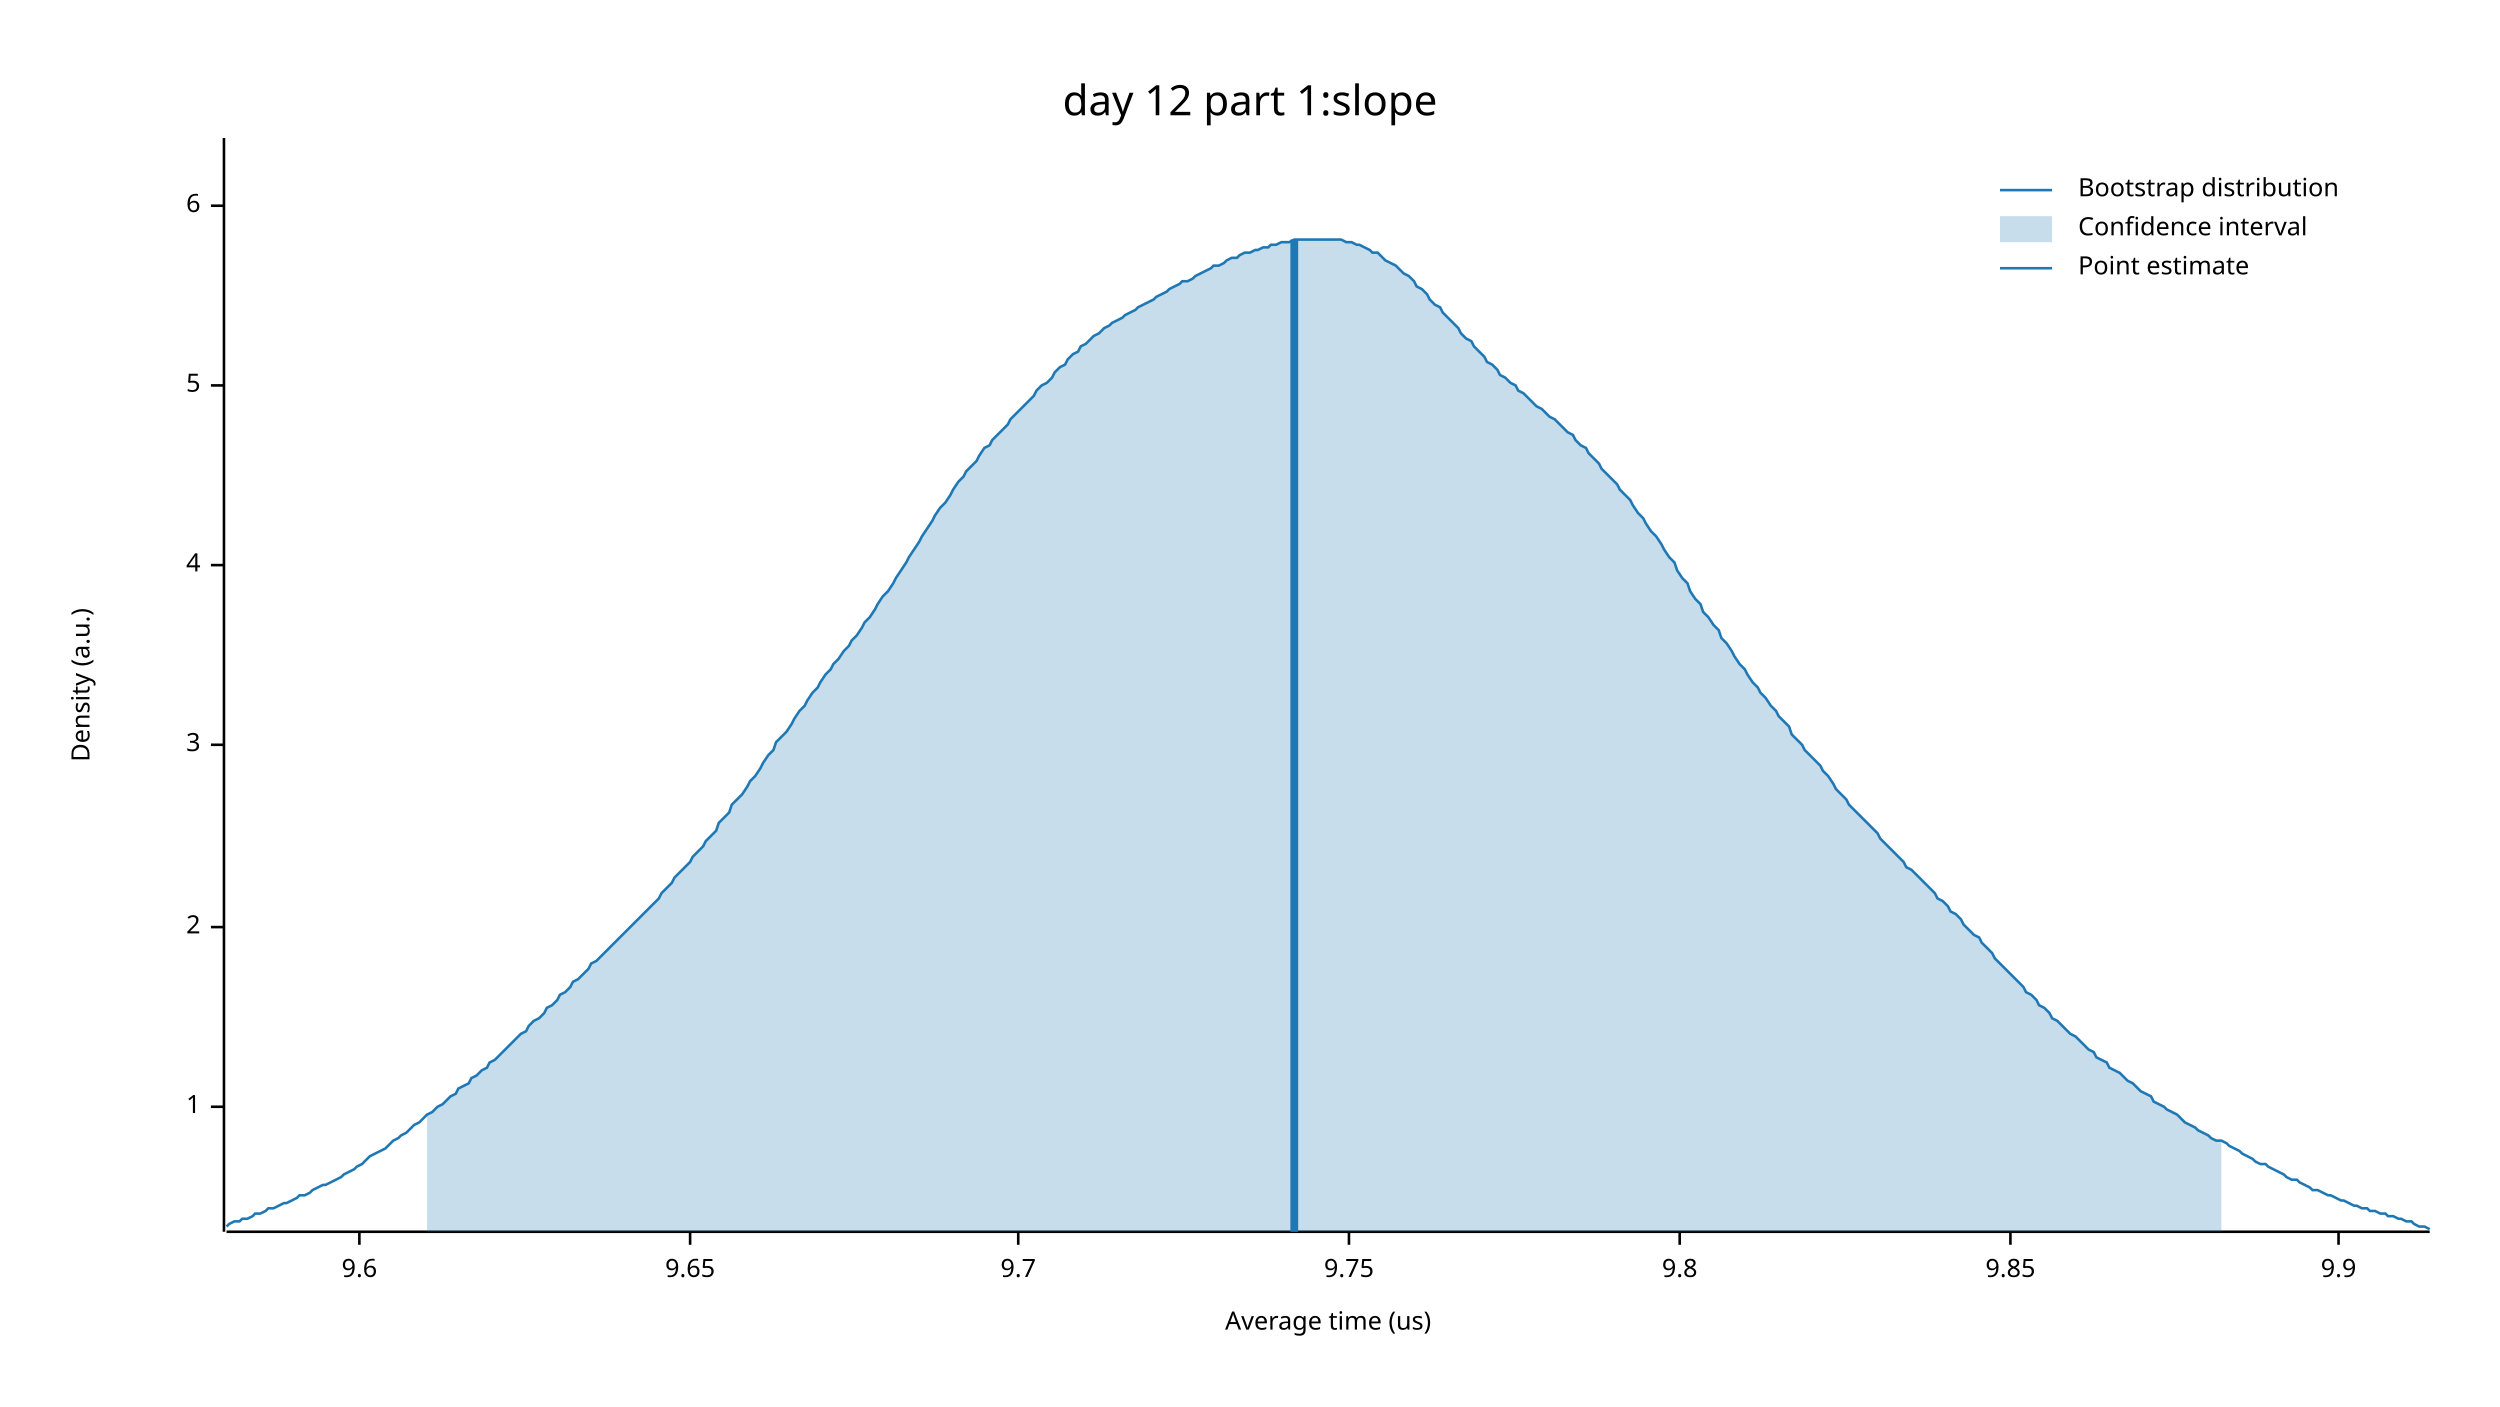
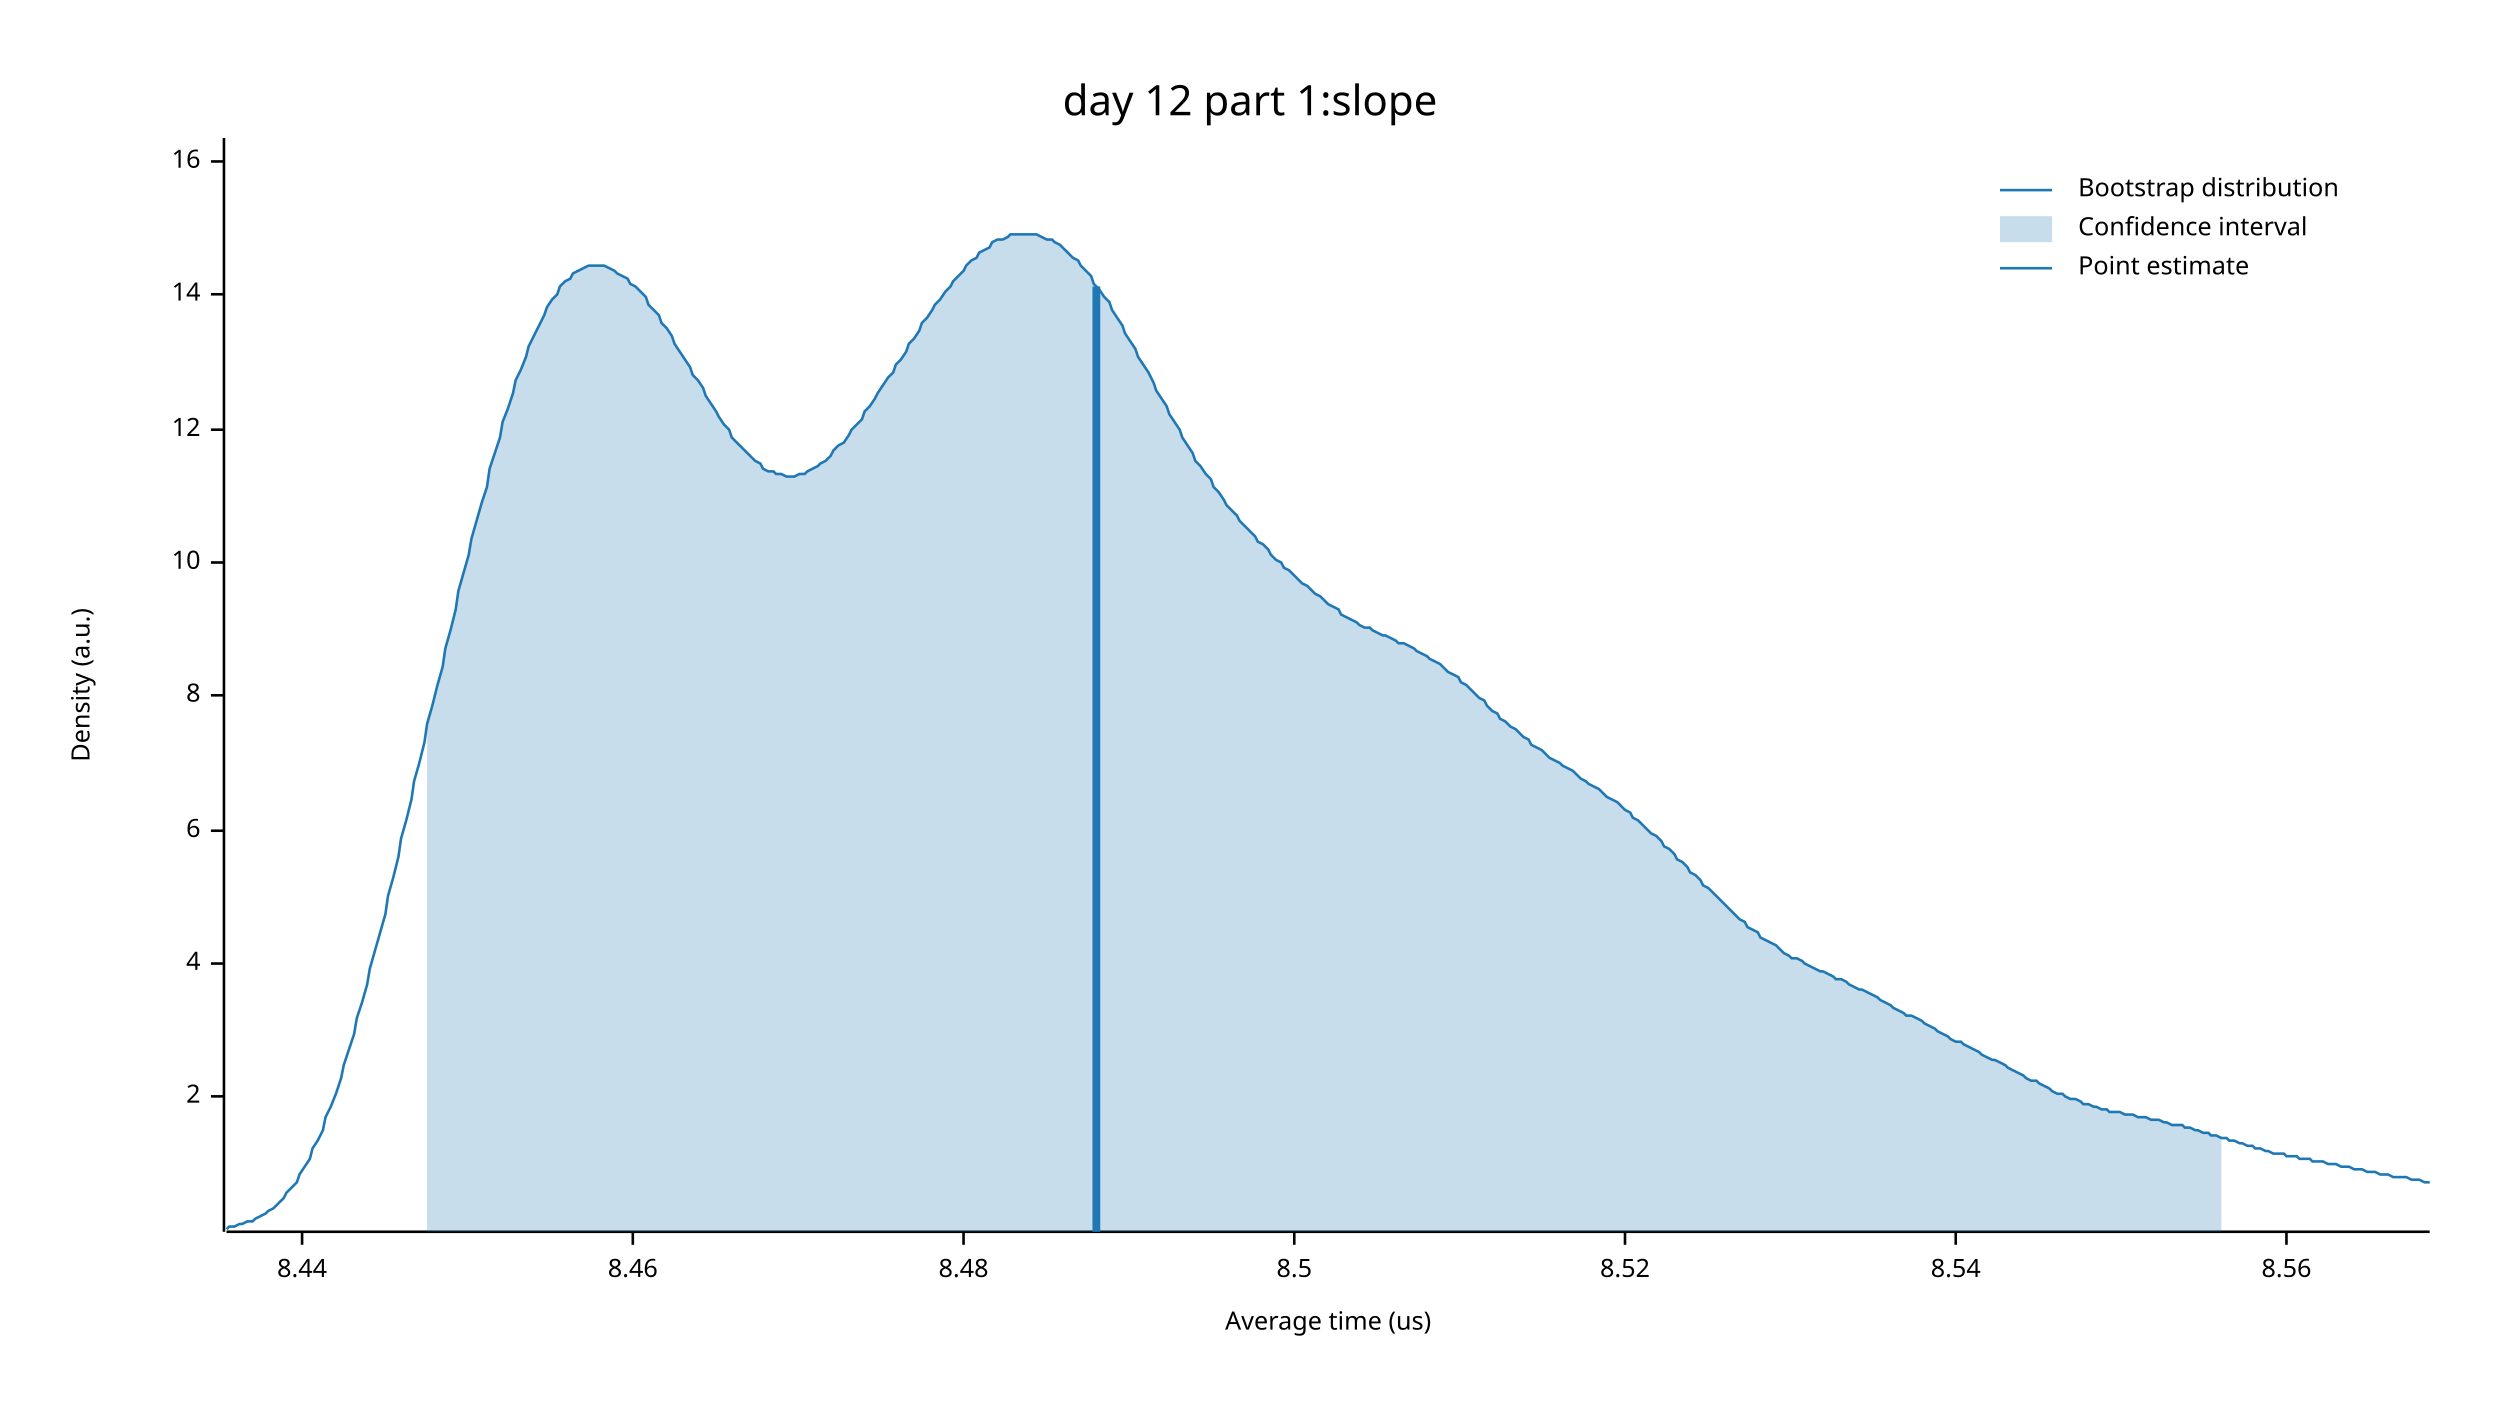
<svg xmlns="http://www.w3.org/2000/svg" width="960" height="540" viewBox="0 0 960 540">
  <text x="480" y="32" dy="0.76em" text-anchor="middle" font-family="sans-serif" font-size="16.129" opacity="1" fill="#000000">
day 12 part 1:slope
</text>
  <text x="27" y="263" dy="0.76em" text-anchor="middle" font-family="sans-serif" font-size="9.677" opacity="1" fill="#000000" transform="rotate(270, 27, 263)">
Density (a.u.)
</text>
  <text x="510" y="513" dy="-0.5ex" text-anchor="middle" font-family="sans-serif" font-size="9.677" opacity="1" fill="#000000">
Average time (us)
</text>
  <polyline fill="none" opacity="1" stroke="#000000" stroke-width="1" points="86,53 86,473 " />
-   <text x="77" y="425" dy="0.5ex" text-anchor="end" font-family="sans-serif" font-size="9.677" opacity="1" fill="#000000">
- 1
- </text>
-   <polyline fill="none" opacity="1" stroke="#000000" stroke-width="1" points="81,425 86,425 " />
-   <text x="77" y="356" dy="0.5ex" text-anchor="end" font-family="sans-serif" font-size="9.677" opacity="1" fill="#000000">
+   <text x="77" y="421" dy="0.5ex" text-anchor="end" font-family="sans-serif" font-size="9.677" opacity="1" fill="#000000">
2
</text>
-   <polyline fill="none" opacity="1" stroke="#000000" stroke-width="1" points="81,356 86,356 " />
-   <text x="77" y="286" dy="0.5ex" text-anchor="end" font-family="sans-serif" font-size="9.677" opacity="1" fill="#000000">
- 3
- </text>
-   <polyline fill="none" opacity="1" stroke="#000000" stroke-width="1" points="81,286 86,286 " />
-   <text x="77" y="217" dy="0.5ex" text-anchor="end" font-family="sans-serif" font-size="9.677" opacity="1" fill="#000000">
+   <polyline fill="none" opacity="1" stroke="#000000" stroke-width="1" points="81,421 86,421 " />
+   <text x="77" y="370" dy="0.5ex" text-anchor="end" font-family="sans-serif" font-size="9.677" opacity="1" fill="#000000">
4
</text>
-   <polyline fill="none" opacity="1" stroke="#000000" stroke-width="1" points="81,217 86,217 " />
-   <text x="77" y="148" dy="0.5ex" text-anchor="end" font-family="sans-serif" font-size="9.677" opacity="1" fill="#000000">
- 5
- </text>
-   <polyline fill="none" opacity="1" stroke="#000000" stroke-width="1" points="81,148 86,148 " />
-   <text x="77" y="79" dy="0.5ex" text-anchor="end" font-family="sans-serif" font-size="9.677" opacity="1" fill="#000000">
+   <polyline fill="none" opacity="1" stroke="#000000" stroke-width="1" points="81,370 86,370 " />
+   <text x="77" y="319" dy="0.5ex" text-anchor="end" font-family="sans-serif" font-size="9.677" opacity="1" fill="#000000">
6
</text>
-   <polyline fill="none" opacity="1" stroke="#000000" stroke-width="1" points="81,79 86,79 " />
+   <polyline fill="none" opacity="1" stroke="#000000" stroke-width="1" points="81,319 86,319 " />
+   <text x="77" y="267" dy="0.5ex" text-anchor="end" font-family="sans-serif" font-size="9.677" opacity="1" fill="#000000">
+ 8
+ </text>
+   <polyline fill="none" opacity="1" stroke="#000000" stroke-width="1" points="81,267 86,267 " />
+   <text x="77" y="216" dy="0.5ex" text-anchor="end" font-family="sans-serif" font-size="9.677" opacity="1" fill="#000000">
+ 10
+ </text>
+   <polyline fill="none" opacity="1" stroke="#000000" stroke-width="1" points="81,216 86,216 " />
+   <text x="77" y="165" dy="0.5ex" text-anchor="end" font-family="sans-serif" font-size="9.677" opacity="1" fill="#000000">
+ 12
+ </text>
+   <polyline fill="none" opacity="1" stroke="#000000" stroke-width="1" points="81,165 86,165 " />
+   <text x="77" y="113" dy="0.5ex" text-anchor="end" font-family="sans-serif" font-size="9.677" opacity="1" fill="#000000">
+ 14
+ </text>
+   <polyline fill="none" opacity="1" stroke="#000000" stroke-width="1" points="81,113 86,113 " />
+   <text x="77" y="62" dy="0.5ex" text-anchor="end" font-family="sans-serif" font-size="9.677" opacity="1" fill="#000000">
+ 16
+ </text>
+   <polyline fill="none" opacity="1" stroke="#000000" stroke-width="1" points="81,62 86,62 " />
  <polyline fill="none" opacity="1" stroke="#000000" stroke-width="1" points="87,473 933,473 " />
-   <text x="138" y="483" dy="0.76em" text-anchor="middle" font-family="sans-serif" font-size="9.677" opacity="1" fill="#000000">
- 9.6
+   <text x="116" y="483" dy="0.76em" text-anchor="middle" font-family="sans-serif" font-size="9.677" opacity="1" fill="#000000">
+ 8.44
</text>
-   <polyline fill="none" opacity="1" stroke="#000000" stroke-width="1" points="138,473 138,478 " />
-   <text x="265" y="483" dy="0.76em" text-anchor="middle" font-family="sans-serif" font-size="9.677" opacity="1" fill="#000000">
- 9.65
+   <polyline fill="none" opacity="1" stroke="#000000" stroke-width="1" points="116,473 116,478 " />
+   <text x="243" y="483" dy="0.76em" text-anchor="middle" font-family="sans-serif" font-size="9.677" opacity="1" fill="#000000">
+ 8.46
</text>
-   <polyline fill="none" opacity="1" stroke="#000000" stroke-width="1" points="265,473 265,478 " />
-   <text x="391" y="483" dy="0.76em" text-anchor="middle" font-family="sans-serif" font-size="9.677" opacity="1" fill="#000000">
- 9.7
+   <polyline fill="none" opacity="1" stroke="#000000" stroke-width="1" points="243,473 243,478 " />
+   <text x="370" y="483" dy="0.76em" text-anchor="middle" font-family="sans-serif" font-size="9.677" opacity="1" fill="#000000">
+ 8.48
</text>
-   <polyline fill="none" opacity="1" stroke="#000000" stroke-width="1" points="391,473 391,478 " />
-   <text x="518" y="483" dy="0.76em" text-anchor="middle" font-family="sans-serif" font-size="9.677" opacity="1" fill="#000000">
- 9.75
+   <polyline fill="none" opacity="1" stroke="#000000" stroke-width="1" points="370,473 370,478 " />
+   <text x="497" y="483" dy="0.76em" text-anchor="middle" font-family="sans-serif" font-size="9.677" opacity="1" fill="#000000">
+ 8.5
</text>
-   <polyline fill="none" opacity="1" stroke="#000000" stroke-width="1" points="518,473 518,478 " />
-   <text x="645" y="483" dy="0.76em" text-anchor="middle" font-family="sans-serif" font-size="9.677" opacity="1" fill="#000000">
- 9.8
+   <polyline fill="none" opacity="1" stroke="#000000" stroke-width="1" points="497,473 497,478 " />
+   <text x="624" y="483" dy="0.76em" text-anchor="middle" font-family="sans-serif" font-size="9.677" opacity="1" fill="#000000">
+ 8.52
</text>
-   <polyline fill="none" opacity="1" stroke="#000000" stroke-width="1" points="645,473 645,478 " />
-   <text x="772" y="483" dy="0.76em" text-anchor="middle" font-family="sans-serif" font-size="9.677" opacity="1" fill="#000000">
- 9.85
+   <polyline fill="none" opacity="1" stroke="#000000" stroke-width="1" points="624,473 624,478 " />
+   <text x="751" y="483" dy="0.76em" text-anchor="middle" font-family="sans-serif" font-size="9.677" opacity="1" fill="#000000">
+ 8.54
</text>
-   <polyline fill="none" opacity="1" stroke="#000000" stroke-width="1" points="772,473 772,478 " />
-   <text x="898" y="483" dy="0.76em" text-anchor="middle" font-family="sans-serif" font-size="9.677" opacity="1" fill="#000000">
- 9.9
+   <polyline fill="none" opacity="1" stroke="#000000" stroke-width="1" points="751,473 751,478 " />
+   <text x="878" y="483" dy="0.76em" text-anchor="middle" font-family="sans-serif" font-size="9.677" opacity="1" fill="#000000">
+ 8.56
</text>
-   <polyline fill="none" opacity="1" stroke="#000000" stroke-width="1" points="898,473 898,478 " />
-   <polyline fill="none" opacity="1" stroke="#1F78B4" stroke-width="1" points="87,471 88,470 90,469 92,469 93,468 95,468 97,467 98,466 100,466 102,465 103,464 105,464 107,463 109,462 110,462 112,461 114,460 115,459 117,459 119,458 120,457 122,456 124,455 125,455 127,454 129,453 131,452 132,451 134,450 136,449 137,448 139,447 141,445 142,444 144,443 146,442 148,441 149,440 151,438 153,437 154,436 156,435 158,433 159,432 161,431 163,429 164,428 166,427 168,425 170,424 171,423 173,421 175,420 176,418 178,417 180,416 181,414 183,413 185,411 187,410 188,408 190,407 192,405 193,404 195,402 197,400 198,399 200,397 202,396 203,394 205,392 207,391 209,389 210,387 212,386 214,384 215,382 217,381 219,379 220,377 222,376 224,374 226,372 227,370 229,369 231,367 232,366 234,364 236,362 237,361 239,359 241,357 242,356 244,354 246,352 248,350 249,349 251,347 253,345 254,343 256,341 258,339 259,337 261,335 263,333 265,331 266,329 268,327 270,325 271,323 273,321 275,319 276,316 278,314 280,312 281,309 283,307 285,305 287,302 288,300 290,298 292,295 293,293 295,290 297,288 298,285 300,283 302,281 304,278 305,276 307,273 309,271 310,269 312,266 314,264 315,262 317,259 319,257 320,255 322,253 324,250 326,248 327,246 329,244 331,241 332,239 334,237 336,234 337,232 339,229 341,227 343,224 344,222 346,219 348,216 349,214 351,211 353,208 354,206 356,203 358,200 359,198 361,195 363,193 365,190 366,188 368,185 370,183 371,181 373,179 375,177 376,175 378,172 380,171 381,169 383,167 385,165 387,163 388,161 390,159 392,157 393,156 395,154 397,152 398,150 400,148 402,147 404,145 405,143 407,141 409,140 410,138 412,136 414,135 415,133 417,132 419,130 420,129 422,128 424,126 426,125 427,124 429,123 431,122 432,121 434,120 436,119 437,118 439,117 441,116 443,115 444,114 446,113 448,112 449,111 451,110 453,109 454,108 456,108 458,107 459,106 461,105 463,104 465,103 466,102 468,102 470,101 471,100 473,99 475,99 476,98 478,97 480,97 482,96 483,96 485,95 487,95 488,94 490,94 492,93 493,93 495,93 497,92 498,92 500,92 502,92 504,92 505,92 507,92 509,92 510,92 512,92 514,92 515,92 517,93 519,93 521,94 522,94 524,95 526,96 527,97 529,97 531,99 532,100 534,101 536,102 537,103 539,105 541,106 543,108 544,110 546,111 548,113 549,115 551,117 553,118 554,120 556,122 558,124 560,126 561,128 563,130 565,131 566,133 568,135 570,137 571,139 573,140 575,142 576,144 578,145 580,147 582,148 583,150 585,151 587,153 588,154 590,156 592,157 593,158 595,160 597,161 599,163 600,164 602,166 604,167 605,169 607,171 609,172 610,174 612,176 614,178 615,180 617,182 619,184 621,186 622,188 624,190 626,192 627,194 629,197 631,199 632,201 634,204 636,206 638,209 639,211 641,214 643,216 644,219 646,222 648,224 649,227 651,230 653,232 654,235 656,237 658,240 660,242 661,245 663,247 665,250 666,252 668,255 670,257 671,259 673,262 675,264 676,266 678,268 680,271 682,273 683,275 685,277 687,279 688,282 690,284 692,286 693,288 695,290 697,292 699,294 700,296 702,298 704,301 705,303 707,305 709,307 710,309 712,311 714,313 715,314 717,316 719,318 721,320 722,322 724,324 726,326 727,327 729,329 731,331 732,333 734,334 736,336 738,338 739,339 741,341 743,343 744,345 746,346 748,348 749,350 751,351 753,353 754,355 756,357 758,359 760,360 761,362 763,364 765,366 766,368 768,370 770,372 771,373 773,375 775,377 777,379 778,381 780,382 782,384 783,386 785,387 787,389 788,391 790,392 792,394 793,395 795,397 797,398 799,400 800,401 802,403 804,404 805,406 807,407 809,408 810,410 812,411 814,412 816,414 817,415 819,416 821,418 822,419 824,420 826,421 827,423 829,424 831,425 832,426 834,427 836,428 838,430 839,431 841,432 843,433 844,434 846,435 848,436 849,437 851,438 853,438 855,439 856,440 858,441 860,442 861,443 863,444 865,445 866,446 868,447 870,447 871,448 873,449 875,450 877,451 878,452 880,453 882,453 883,454 885,455 887,456 888,457 890,457 892,458 894,459 895,459 897,460 899,461 900,461 902,462 904,463 905,463 907,464 909,464 910,465 912,465 914,466 916,466 917,467 919,467 921,468 922,468 924,469 926,469 927,470 929,471 931,471 933,472 " />
-   <polygon opacity="0.25" fill="#1F78B4" points="164,428 166,427 168,425 170,424 171,423 173,421 175,420 176,418 178,417 180,416 181,414 183,413 185,411 187,410 188,408 190,407 192,405 193,404 195,402 197,400 198,399 200,397 202,396 203,394 205,392 207,391 209,389 210,387 212,386 214,384 215,382 217,381 219,379 220,377 222,376 224,374 226,372 227,370 229,369 231,367 232,366 234,364 236,362 237,361 239,359 241,357 242,356 244,354 246,352 248,350 249,349 251,347 253,345 254,343 256,341 258,339 259,337 261,335 263,333 265,331 266,329 268,327 270,325 271,323 273,321 275,319 276,316 278,314 280,312 281,309 283,307 285,305 287,302 288,300 290,298 292,295 293,293 295,290 297,288 298,285 300,283 302,281 304,278 305,276 307,273 309,271 310,269 312,266 314,264 315,262 317,259 319,257 320,255 322,253 324,250 326,248 327,246 329,244 331,241 332,239 334,237 336,234 337,232 339,229 341,227 343,224 344,222 346,219 348,216 349,214 351,211 353,208 354,206 356,203 358,200 359,198 361,195 363,193 365,190 366,188 368,185 370,183 371,181 373,179 375,177 376,175 378,172 380,171 381,169 383,167 385,165 387,163 388,161 390,159 392,157 393,156 395,154 397,152 398,150 400,148 402,147 404,145 405,143 407,141 409,140 410,138 412,136 414,135 415,133 417,132 419,130 420,129 422,128 424,126 426,125 427,124 429,123 431,122 432,121 434,120 436,119 437,118 439,117 441,116 443,115 444,114 446,113 448,112 449,111 451,110 453,109 454,108 456,108 458,107 459,106 461,105 463,104 465,103 466,102 468,102 470,101 471,100 473,99 475,99 476,98 478,97 480,97 482,96 483,96 485,95 487,95 488,94 490,94 492,93 493,93 495,93 497,92 498,92 500,92 502,92 504,92 505,92 507,92 509,92 510,92 512,92 514,92 515,92 517,93 519,93 521,94 522,94 524,95 526,96 527,97 529,97 531,99 532,100 534,101 536,102 537,103 539,105 541,106 543,108 544,110 546,111 548,113 549,115 551,117 553,118 554,120 556,122 558,124 560,126 561,128 563,130 565,131 566,133 568,135 570,137 571,139 573,140 575,142 576,144 578,145 580,147 582,148 583,150 585,151 587,153 588,154 590,156 592,157 593,158 595,160 597,161 599,163 600,164 602,166 604,167 605,169 607,171 609,172 610,174 612,176 614,178 615,180 617,182 619,184 621,186 622,188 624,190 626,192 627,194 629,197 631,199 632,201 634,204 636,206 638,209 639,211 641,214 643,216 644,219 646,222 648,224 649,227 651,230 653,232 654,235 656,237 658,240 660,242 661,245 663,247 665,250 666,252 668,255 670,257 671,259 673,262 675,264 676,266 678,268 680,271 682,273 683,275 685,277 687,279 688,282 690,284 692,286 693,288 695,290 697,292 699,294 700,296 702,298 704,301 705,303 707,305 709,307 710,309 712,311 714,313 715,314 717,316 719,318 721,320 722,322 724,324 726,326 727,327 729,329 731,331 732,333 734,334 736,336 738,338 739,339 741,341 743,343 744,345 746,346 748,348 749,350 751,351 753,353 754,355 756,357 758,359 760,360 761,362 763,364 765,366 766,368 768,370 770,372 771,373 773,375 775,377 777,379 778,381 780,382 782,384 783,386 785,387 787,389 788,391 790,392 792,394 793,395 795,397 797,398 799,400 800,401 802,403 804,404 805,406 807,407 809,408 810,410 812,411 814,412 816,414 817,415 819,416 821,418 822,419 824,420 826,421 827,423 829,424 831,425 832,426 834,427 836,428 838,430 839,431 841,432 843,433 844,434 846,435 848,436 849,437 851,438 853,438 853,473 164,473 " />
-   <polyline fill="none" opacity="1" stroke="#1F78B4" stroke-width="3" points="497,473 497,92 " />
+   <polyline fill="none" opacity="1" stroke="#000000" stroke-width="1" points="878,473 878,478 " />
+   <polyline fill="none" opacity="1" stroke="#1F78B4" stroke-width="1" points="87,472 88,471 90,471 92,470 93,470 95,469 97,469 98,468 100,467 102,466 103,465 105,464 107,462 109,460 110,458 112,456 114,454 115,451 117,448 119,445 120,441 122,438 124,434 125,429 127,425 129,420 131,414 132,409 134,403 136,397 137,391 139,385 141,378 142,372 144,365 146,358 148,351 149,344 151,337 153,329 154,322 156,315 158,307 159,300 161,293 163,285 164,278 166,271 168,263 170,256 171,249 173,242 175,234 176,227 178,220 180,213 181,207 183,200 185,193 187,187 188,180 190,174 192,168 193,162 195,157 197,151 198,146 200,142 202,137 203,133 205,129 207,125 209,121 210,118 212,115 214,113 215,110 217,108 219,107 220,105 222,104 224,103 226,102 227,102 229,102 231,102 232,102 234,103 236,104 237,105 239,106 241,107 242,109 244,110 246,112 248,114 249,117 251,119 253,121 254,124 256,126 258,129 259,132 261,135 263,138 265,141 266,144 268,146 270,149 271,152 273,155 275,158 276,160 278,163 280,165 281,168 283,170 285,172 287,174 288,175 290,177 292,178 293,180 295,181 297,181 298,182 300,182 302,183 304,183 305,183 307,182 309,182 310,181 312,180 314,179 315,178 317,177 319,175 320,173 322,171 324,170 326,167 327,165 329,163 331,161 332,158 334,156 336,153 337,151 339,148 341,145 343,143 344,140 346,138 348,135 349,132 351,130 353,127 354,124 356,122 358,119 359,117 361,115 363,112 365,110 366,108 368,106 370,104 371,102 373,100 375,99 376,97 378,96 380,95 381,93 383,92 385,92 387,91 388,90 390,90 392,90 393,90 395,90 397,90 398,90 400,91 402,92 404,92 405,93 407,94 409,96 410,97 412,99 414,100 415,102 417,104 419,106 420,109 422,111 424,114 426,116 427,119 429,122 431,125 432,128 434,131 436,134 437,137 439,140 441,143 443,147 444,150 446,153 448,156 449,159 451,162 453,165 454,168 456,171 458,174 459,177 461,179 463,182 465,184 466,187 468,189 470,192 471,194 473,196 475,198 476,200 478,202 480,204 482,206 483,208 485,209 487,211 488,213 490,215 492,216 493,218 495,219 497,221 498,222 500,224 502,225 504,227 505,228 507,229 509,231 510,232 512,233 514,234 515,236 517,237 519,238 521,239 522,240 524,241 526,241 527,242 529,243 531,244 532,244 534,245 536,246 537,247 539,247 541,248 543,249 544,250 546,251 548,252 549,253 551,254 553,255 554,256 556,258 558,259 560,260 561,262 563,263 565,265 566,266 568,268 570,269 571,271 573,273 575,274 576,276 578,277 580,279 582,280 583,281 585,283 587,284 588,286 590,287 592,288 593,289 595,291 597,292 599,293 600,294 602,295 604,296 605,297 607,299 609,300 610,301 612,302 614,303 615,304 617,306 619,307 621,308 622,309 624,311 626,312 627,314 629,315 631,317 632,318 634,320 636,321 638,323 639,325 641,326 643,328 644,330 646,331 648,333 649,335 651,336 653,338 654,340 656,341 658,343 660,345 661,346 663,348 665,350 666,351 668,353 670,354 671,356 673,357 675,358 676,360 678,361 680,362 682,363 683,364 685,366 687,367 688,368 690,368 692,369 693,370 695,371 697,372 699,373 700,373 702,374 704,375 705,376 707,376 709,377 710,378 712,379 714,380 715,380 717,381 719,382 721,383 722,384 724,385 726,386 727,387 729,388 731,389 732,390 734,390 736,391 738,392 739,393 741,394 743,395 744,396 746,397 748,398 749,399 751,400 753,400 754,401 756,402 758,403 760,404 761,405 763,406 765,407 766,407 768,408 770,409 771,410 773,411 775,412 777,413 778,414 780,415 782,415 783,416 785,417 787,418 788,419 790,420 792,420 793,421 795,422 797,422 799,423 800,424 802,424 804,425 805,425 807,426 809,426 810,427 812,427 814,427 816,428 817,428 819,428 821,429 822,429 824,429 826,430 827,430 829,430 831,431 832,431 834,432 836,432 838,432 839,433 841,433 843,434 844,434 846,435 848,435 849,436 851,436 853,437 855,437 856,438 858,438 860,439 861,439 863,440 865,440 866,441 868,441 870,442 871,442 873,443 875,443 877,443 878,444 880,444 882,444 883,445 885,445 887,445 888,446 890,446 892,446 894,447 895,447 897,447 899,448 900,448 902,448 904,449 905,449 907,449 909,450 910,450 912,450 914,451 916,451 917,451 919,452 921,452 922,452 924,452 926,453 927,453 929,453 931,454 933,454 " />
+   <polygon opacity="0.25" fill="#1F78B4" points="164,278 166,271 168,263 170,256 171,249 173,242 175,234 176,227 178,220 180,213 181,207 183,200 185,193 187,187 188,180 190,174 192,168 193,162 195,157 197,151 198,146 200,142 202,137 203,133 205,129 207,125 209,121 210,118 212,115 214,113 215,110 217,108 219,107 220,105 222,104 224,103 226,102 227,102 229,102 231,102 232,102 234,103 236,104 237,105 239,106 241,107 242,109 244,110 246,112 248,114 249,117 251,119 253,121 254,124 256,126 258,129 259,132 261,135 263,138 265,141 266,144 268,146 270,149 271,152 273,155 275,158 276,160 278,163 280,165 281,168 283,170 285,172 287,174 288,175 290,177 292,178 293,180 295,181 297,181 298,182 300,182 302,183 304,183 305,183 307,182 309,182 310,181 312,180 314,179 315,178 317,177 319,175 320,173 322,171 324,170 326,167 327,165 329,163 331,161 332,158 334,156 336,153 337,151 339,148 341,145 343,143 344,140 346,138 348,135 349,132 351,130 353,127 354,124 356,122 358,119 359,117 361,115 363,112 365,110 366,108 368,106 370,104 371,102 373,100 375,99 376,97 378,96 380,95 381,93 383,92 385,92 387,91 388,90 390,90 392,90 393,90 395,90 397,90 398,90 400,91 402,92 404,92 405,93 407,94 409,96 410,97 412,99 414,100 415,102 417,104 419,106 420,109 422,111 424,114 426,116 427,119 429,122 431,125 432,128 434,131 436,134 437,137 439,140 441,143 443,147 444,150 446,153 448,156 449,159 451,162 453,165 454,168 456,171 458,174 459,177 461,179 463,182 465,184 466,187 468,189 470,192 471,194 473,196 475,198 476,200 478,202 480,204 482,206 483,208 485,209 487,211 488,213 490,215 492,216 493,218 495,219 497,221 498,222 500,224 502,225 504,227 505,228 507,229 509,231 510,232 512,233 514,234 515,236 517,237 519,238 521,239 522,240 524,241 526,241 527,242 529,243 531,244 532,244 534,245 536,246 537,247 539,247 541,248 543,249 544,250 546,251 548,252 549,253 551,254 553,255 554,256 556,258 558,259 560,260 561,262 563,263 565,265 566,266 568,268 570,269 571,271 573,273 575,274 576,276 578,277 580,279 582,280 583,281 585,283 587,284 588,286 590,287 592,288 593,289 595,291 597,292 599,293 600,294 602,295 604,296 605,297 607,299 609,300 610,301 612,302 614,303 615,304 617,306 619,307 621,308 622,309 624,311 626,312 627,314 629,315 631,317 632,318 634,320 636,321 638,323 639,325 641,326 643,328 644,330 646,331 648,333 649,335 651,336 653,338 654,340 656,341 658,343 660,345 661,346 663,348 665,350 666,351 668,353 670,354 671,356 673,357 675,358 676,360 678,361 680,362 682,363 683,364 685,366 687,367 688,368 690,368 692,369 693,370 695,371 697,372 699,373 700,373 702,374 704,375 705,376 707,376 709,377 710,378 712,379 714,380 715,380 717,381 719,382 721,383 722,384 724,385 726,386 727,387 729,388 731,389 732,390 734,390 736,391 738,392 739,393 741,394 743,395 744,396 746,397 748,398 749,399 751,400 753,400 754,401 756,402 758,403 760,404 761,405 763,406 765,407 766,407 768,408 770,409 771,410 773,411 775,412 777,413 778,414 780,415 782,415 783,416 785,417 787,418 788,419 790,420 792,420 793,421 795,422 797,422 799,423 800,424 802,424 804,425 805,425 807,426 809,426 810,427 812,427 814,427 816,428 817,428 819,428 821,429 822,429 824,429 826,430 827,430 829,430 831,431 832,431 834,432 836,432 838,432 839,433 841,433 843,434 844,434 846,435 848,435 849,436 851,436 853,437 853,473 164,473 " />
+   <polyline fill="none" opacity="1" stroke="#1F78B4" stroke-width="3" points="421,473 421,110 " />
  <text x="798" y="68" dy="0.76em" text-anchor="start" font-family="sans-serif" font-size="9.677" opacity="1" fill="#000000">
Bootstrap distribution
</text>
  <text x="798" y="83" dy="0.76em" text-anchor="start" font-family="sans-serif" font-size="9.677" opacity="1" fill="#000000">
Confidence interval
</text>
  <text x="798" y="98" dy="0.76em" text-anchor="start" font-family="sans-serif" font-size="9.677" opacity="1" fill="#000000">
Point estimate
</text>
  <polyline fill="none" opacity="1" stroke="#1F78B4" stroke-width="1" points="768,73 788,73 " />
  <rect x="768" y="83" width="20" height="10" opacity="0.25" fill="#1F78B4" stroke="none" />
  <polyline fill="none" opacity="1" stroke="#1F78B4" stroke-width="1" points="768,103 788,103 " />
</svg>
